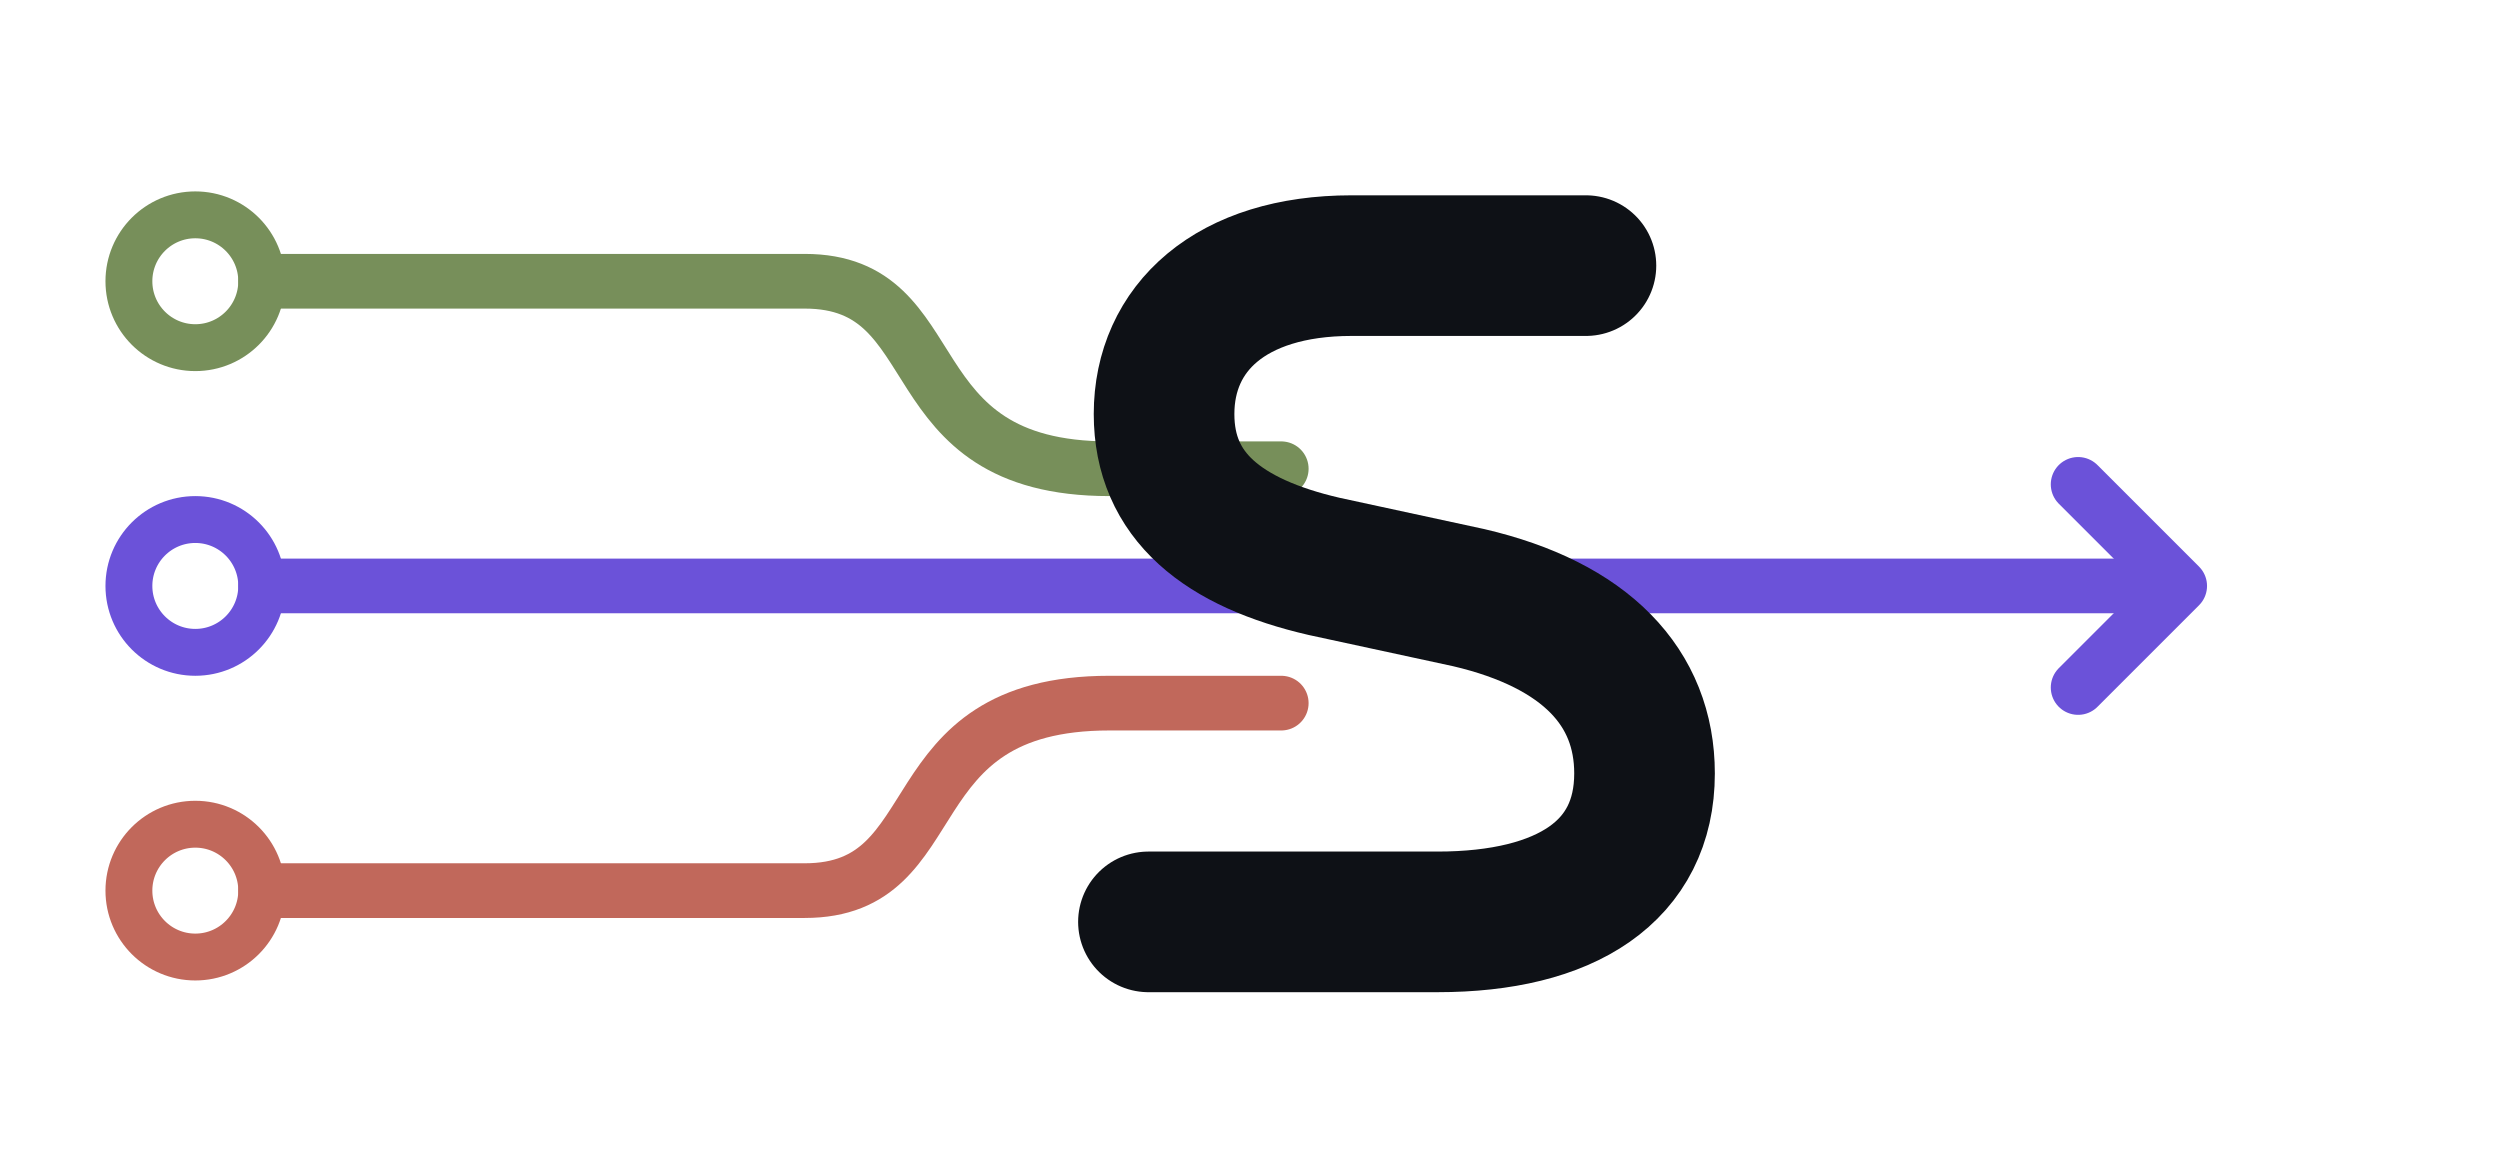
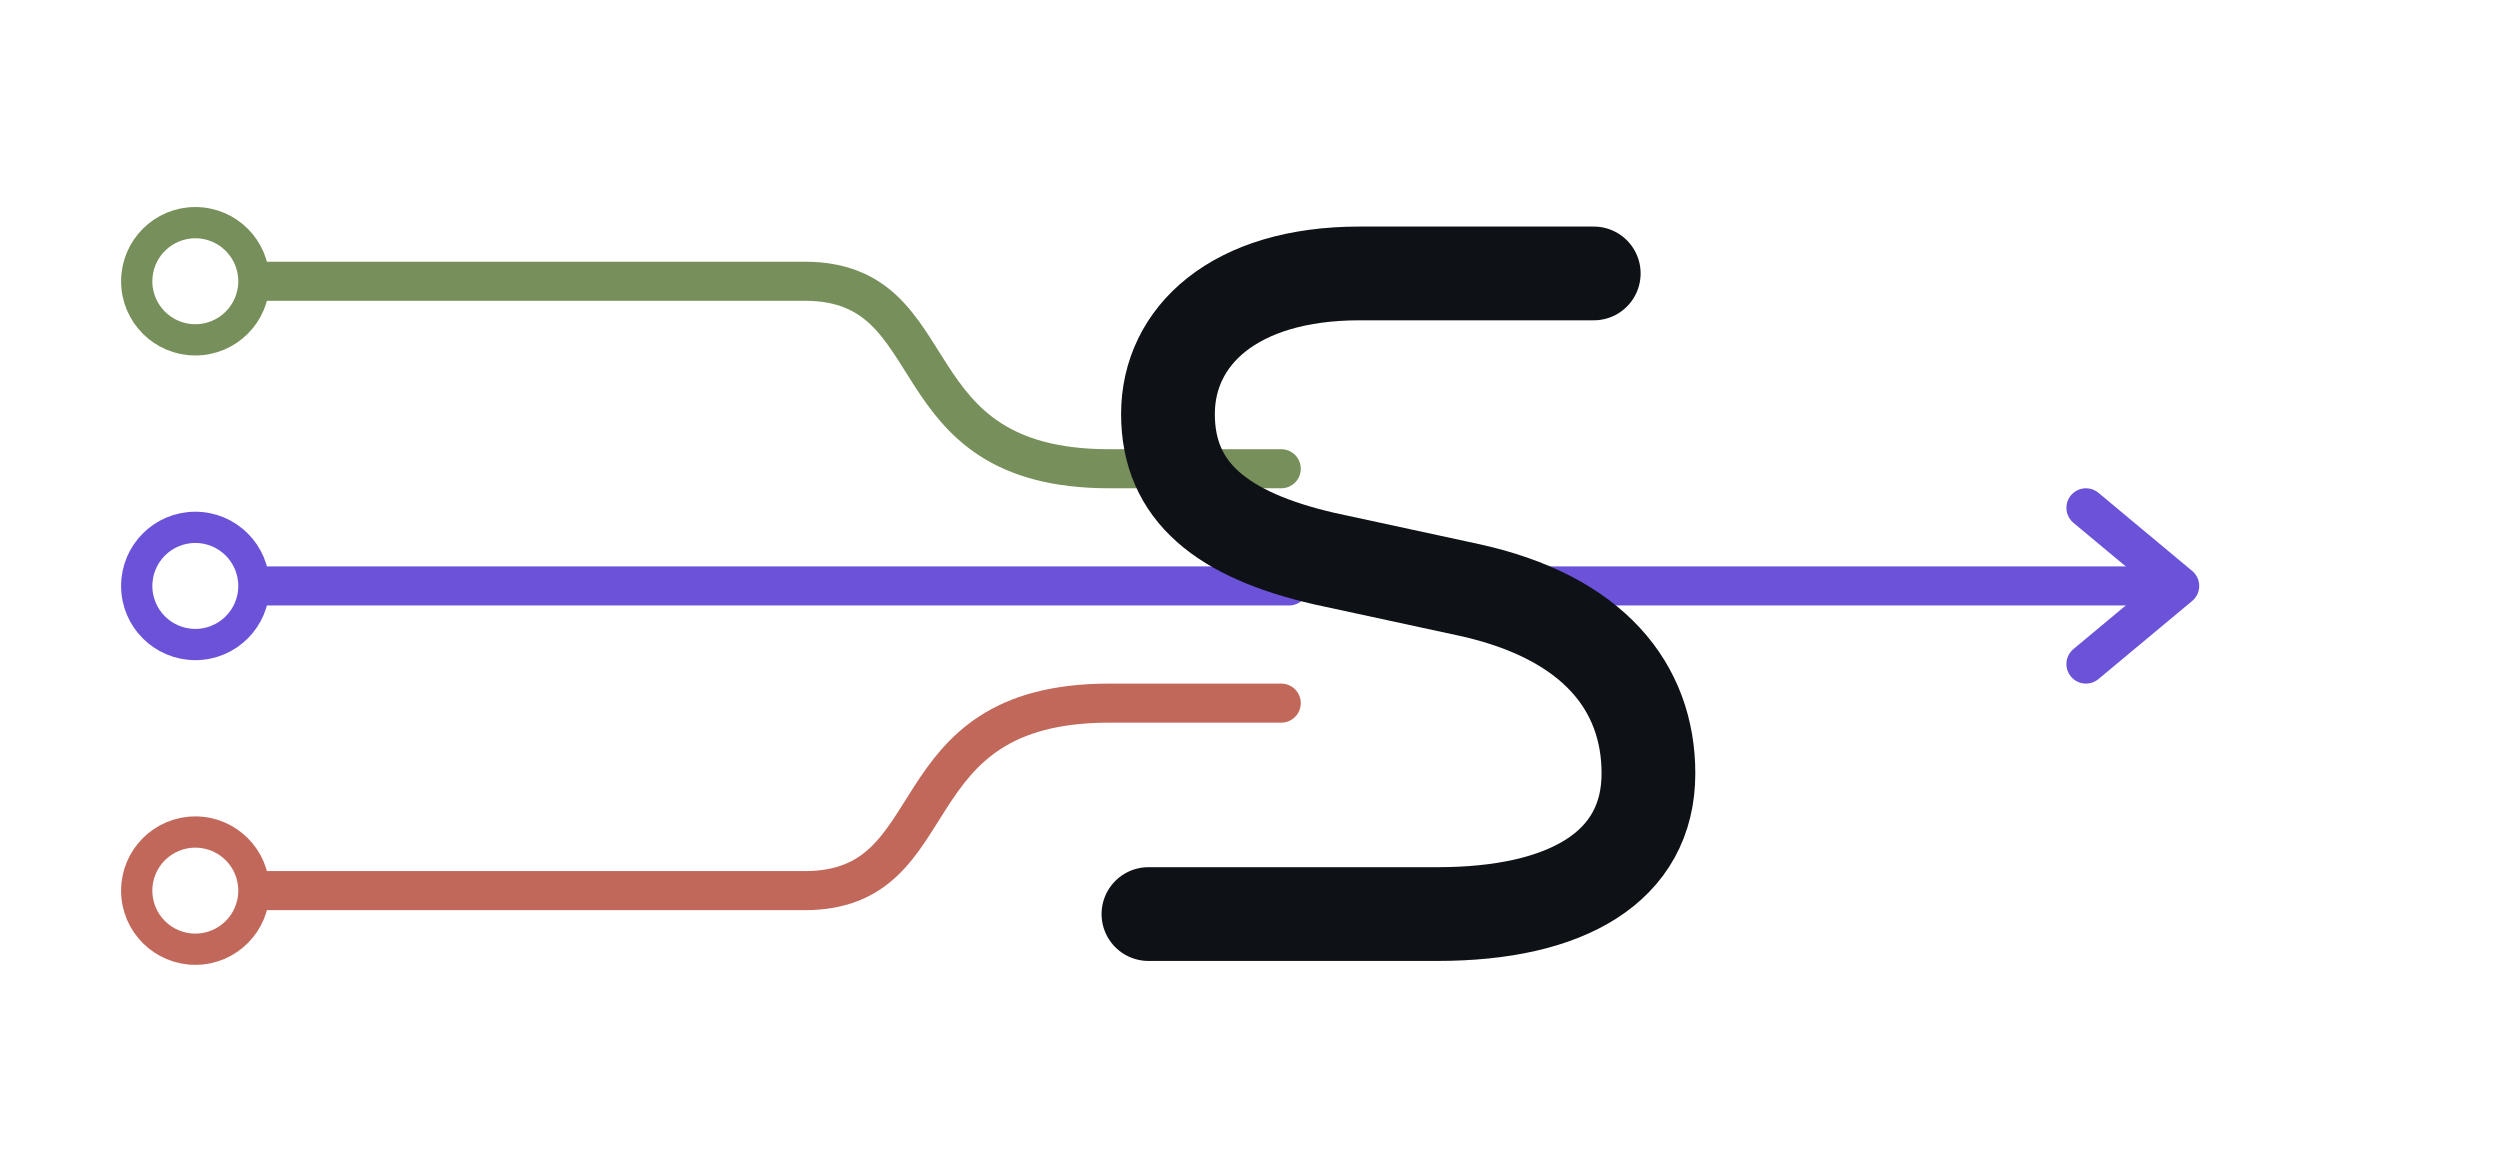
<svg xmlns="http://www.w3.org/2000/svg" viewBox="0 0 640 300" role="img" aria-labelledby="title desc">
  <g fill="none" stroke-linecap="round" stroke-linejoin="round">
-     <path d="M68 72 H206 C244 72 228 120 284 120 H328" stroke="#778F5A" stroke-width="14" />
-     <path d="M68 150 H330" stroke="#6B52D9" stroke-width="14" />
-     <path d="M68 228 H206 C244 228 228 180 284 180 H328" stroke="#C1685B" stroke-width="14" />
-     <circle cx="50" cy="72" r="17" stroke="#778F5A" stroke-width="12" />
-     <circle cx="50" cy="150" r="17" stroke="#6B52D9" stroke-width="12" />
-     <circle cx="50" cy="228" r="17" stroke="#C1685B" stroke-width="12" />
-     <path d="M372 150 H554" stroke="#6B52D9" stroke-width="14" />
-     <path d="M532 124 L558 150 L532 176" stroke="#6B52D9" stroke-width="14" />
-     <path d="M406 68 H346 C315 68 298 84 298 106 C298 127 313 139 339 145 L376 153 C406 160 421 176 421 198 C421 223 401 236 368 236 H294" stroke="#0E1116" stroke-width="36" />
+     <path d="M68 72 H206 C244 72 228 120 284 120 H328" stroke="#778F5A" stroke-width="10" />
+     <path d="M68 150 H330" stroke="#6B52D9" stroke-width="10" />
+     <path d="M68 228 H206 C244 228 228 180 284 180 H328" stroke="#C1685B" stroke-width="10" />
+     <circle cx="50" cy="72" r="15" stroke="#778F5A" stroke-width="8" />
+     <circle cx="50" cy="150" r="15" stroke="#6B52D9" stroke-width="8" />
+     <circle cx="50" cy="228" r="15" stroke="#C1685B" stroke-width="8" />
+     <path d="M372 150 H554" stroke="#6B52D9" stroke-width="10" />
+     <path d="M534 130 L558 150 L534 170" stroke="#6B52D9" stroke-width="10" />
+     <path d="M408 70 H348 C316 70 299 86 299 106 C299 126 313 137 339 143 L376 151 C408 158 422 176 422 198 C422 222 401 234 368 234 H294" stroke="#0E1116" stroke-width="24" />
  </g>
</svg>
